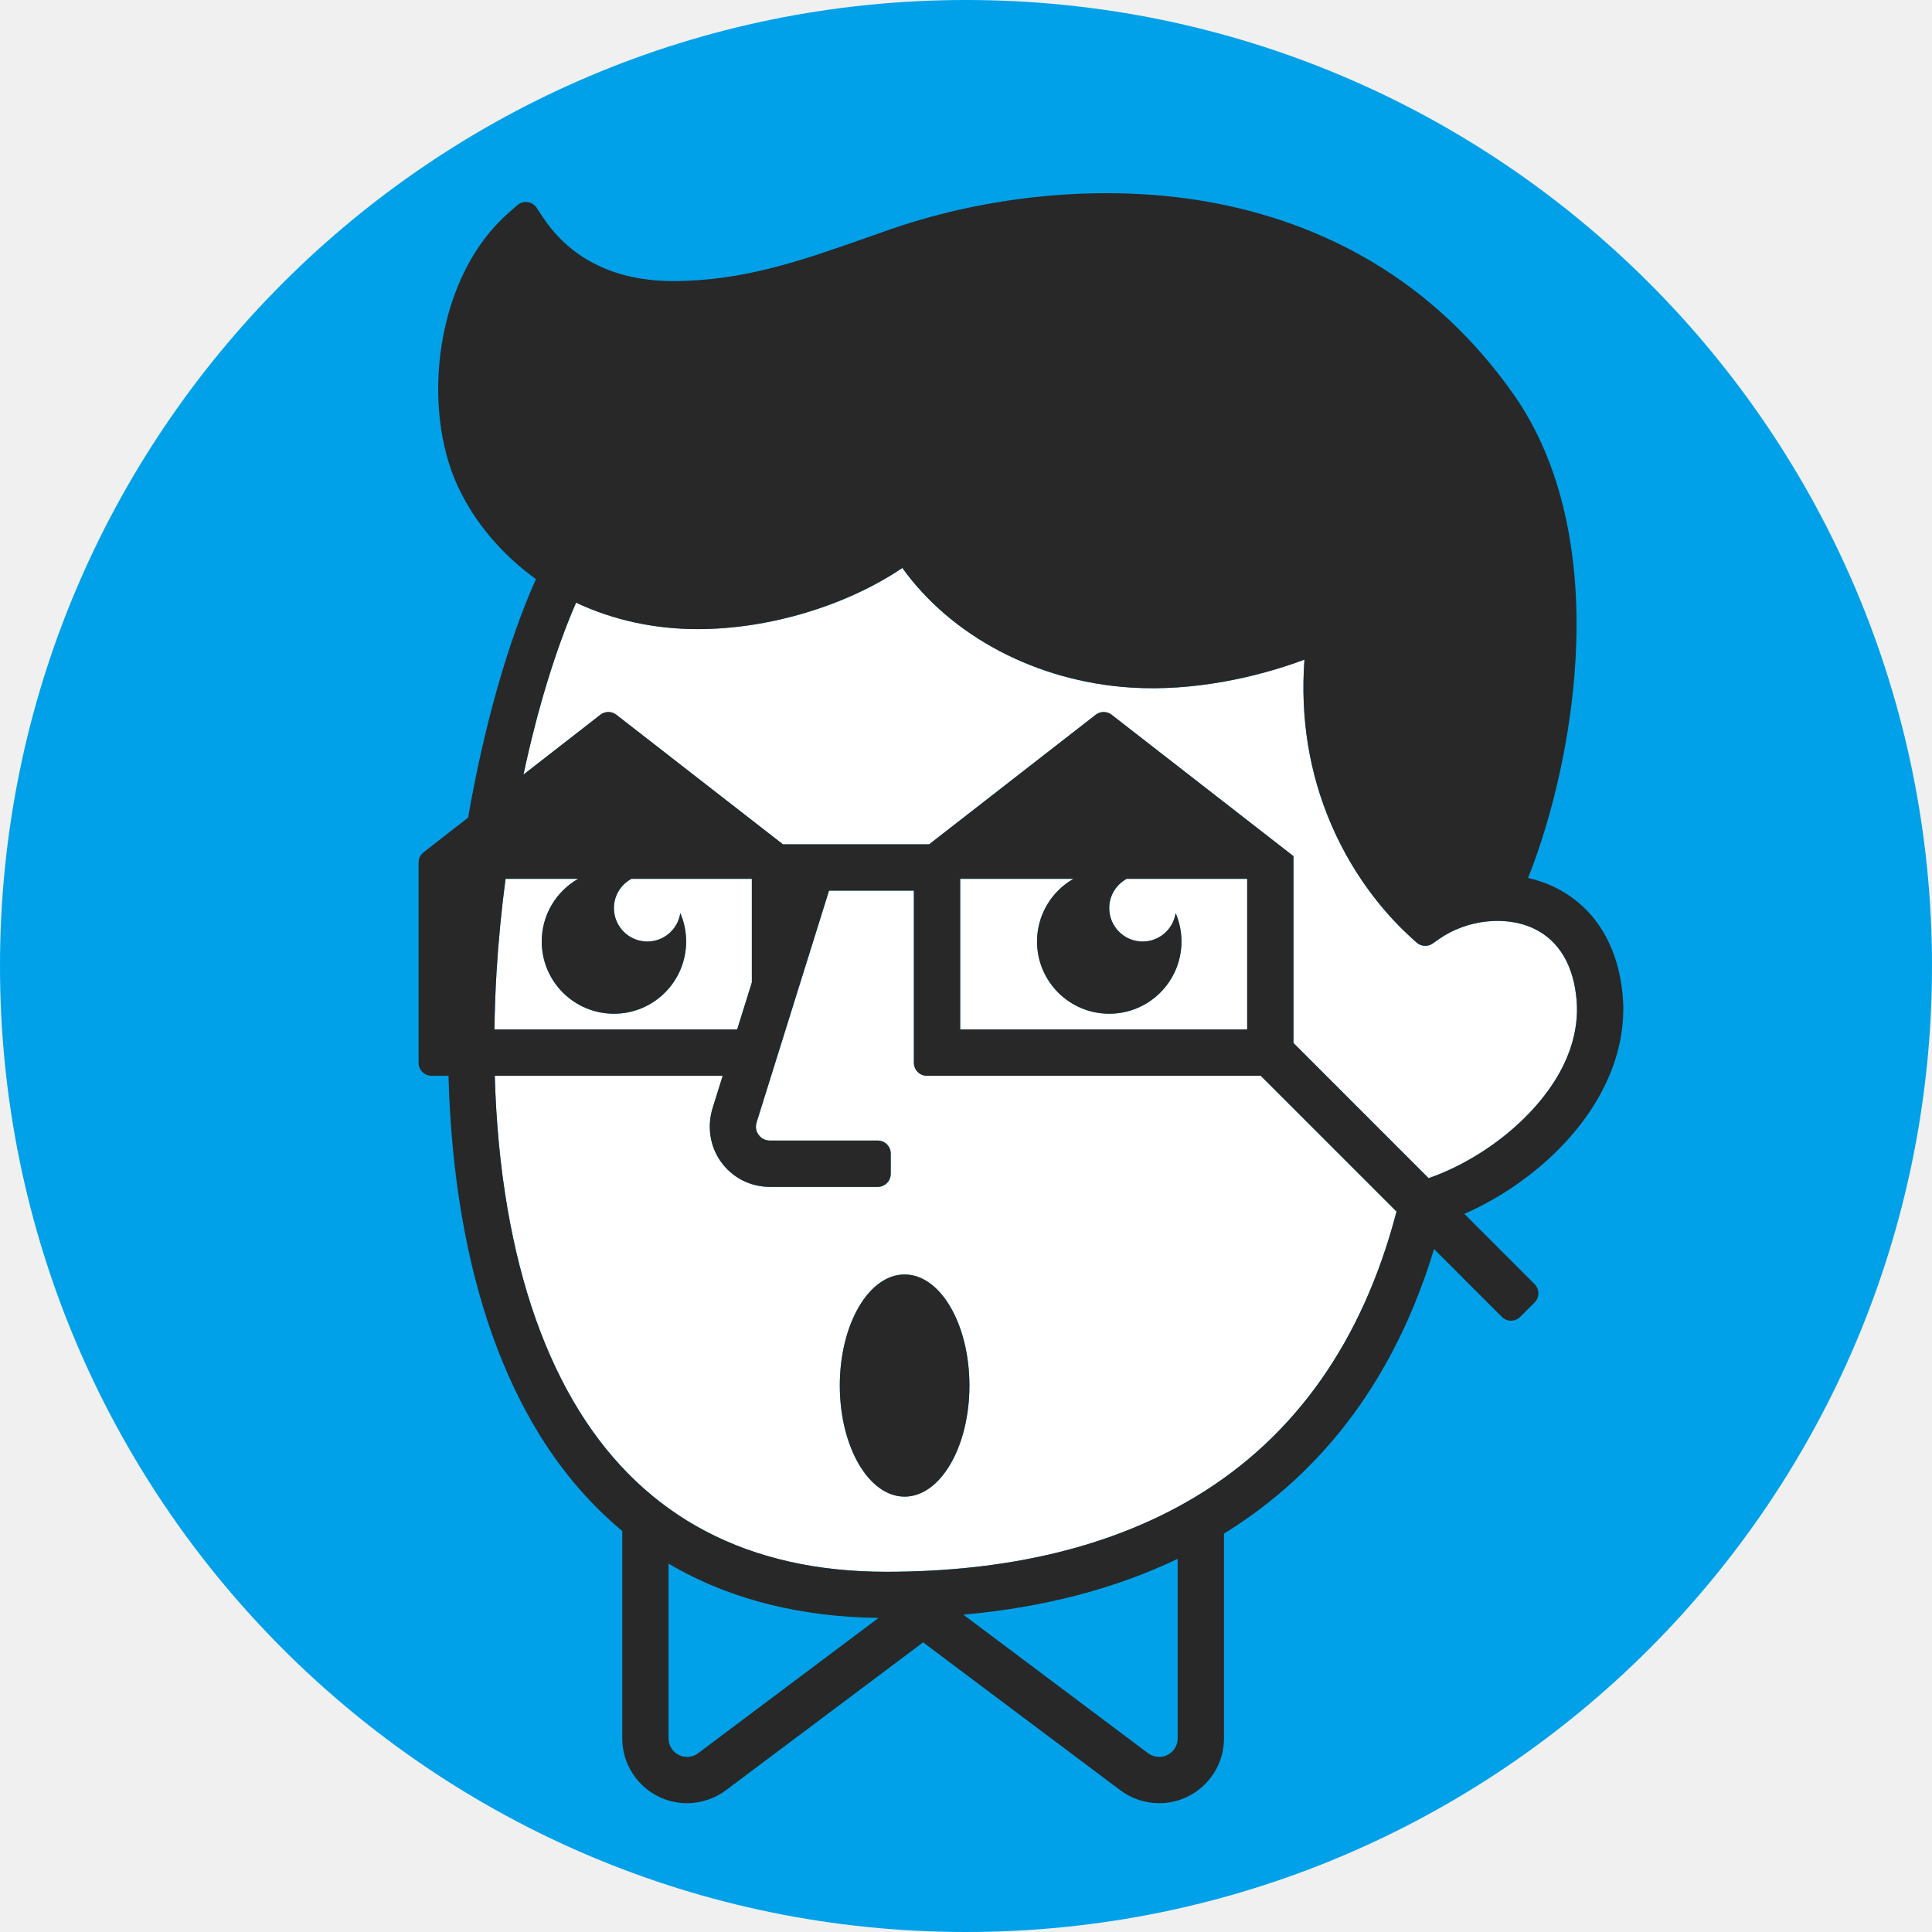
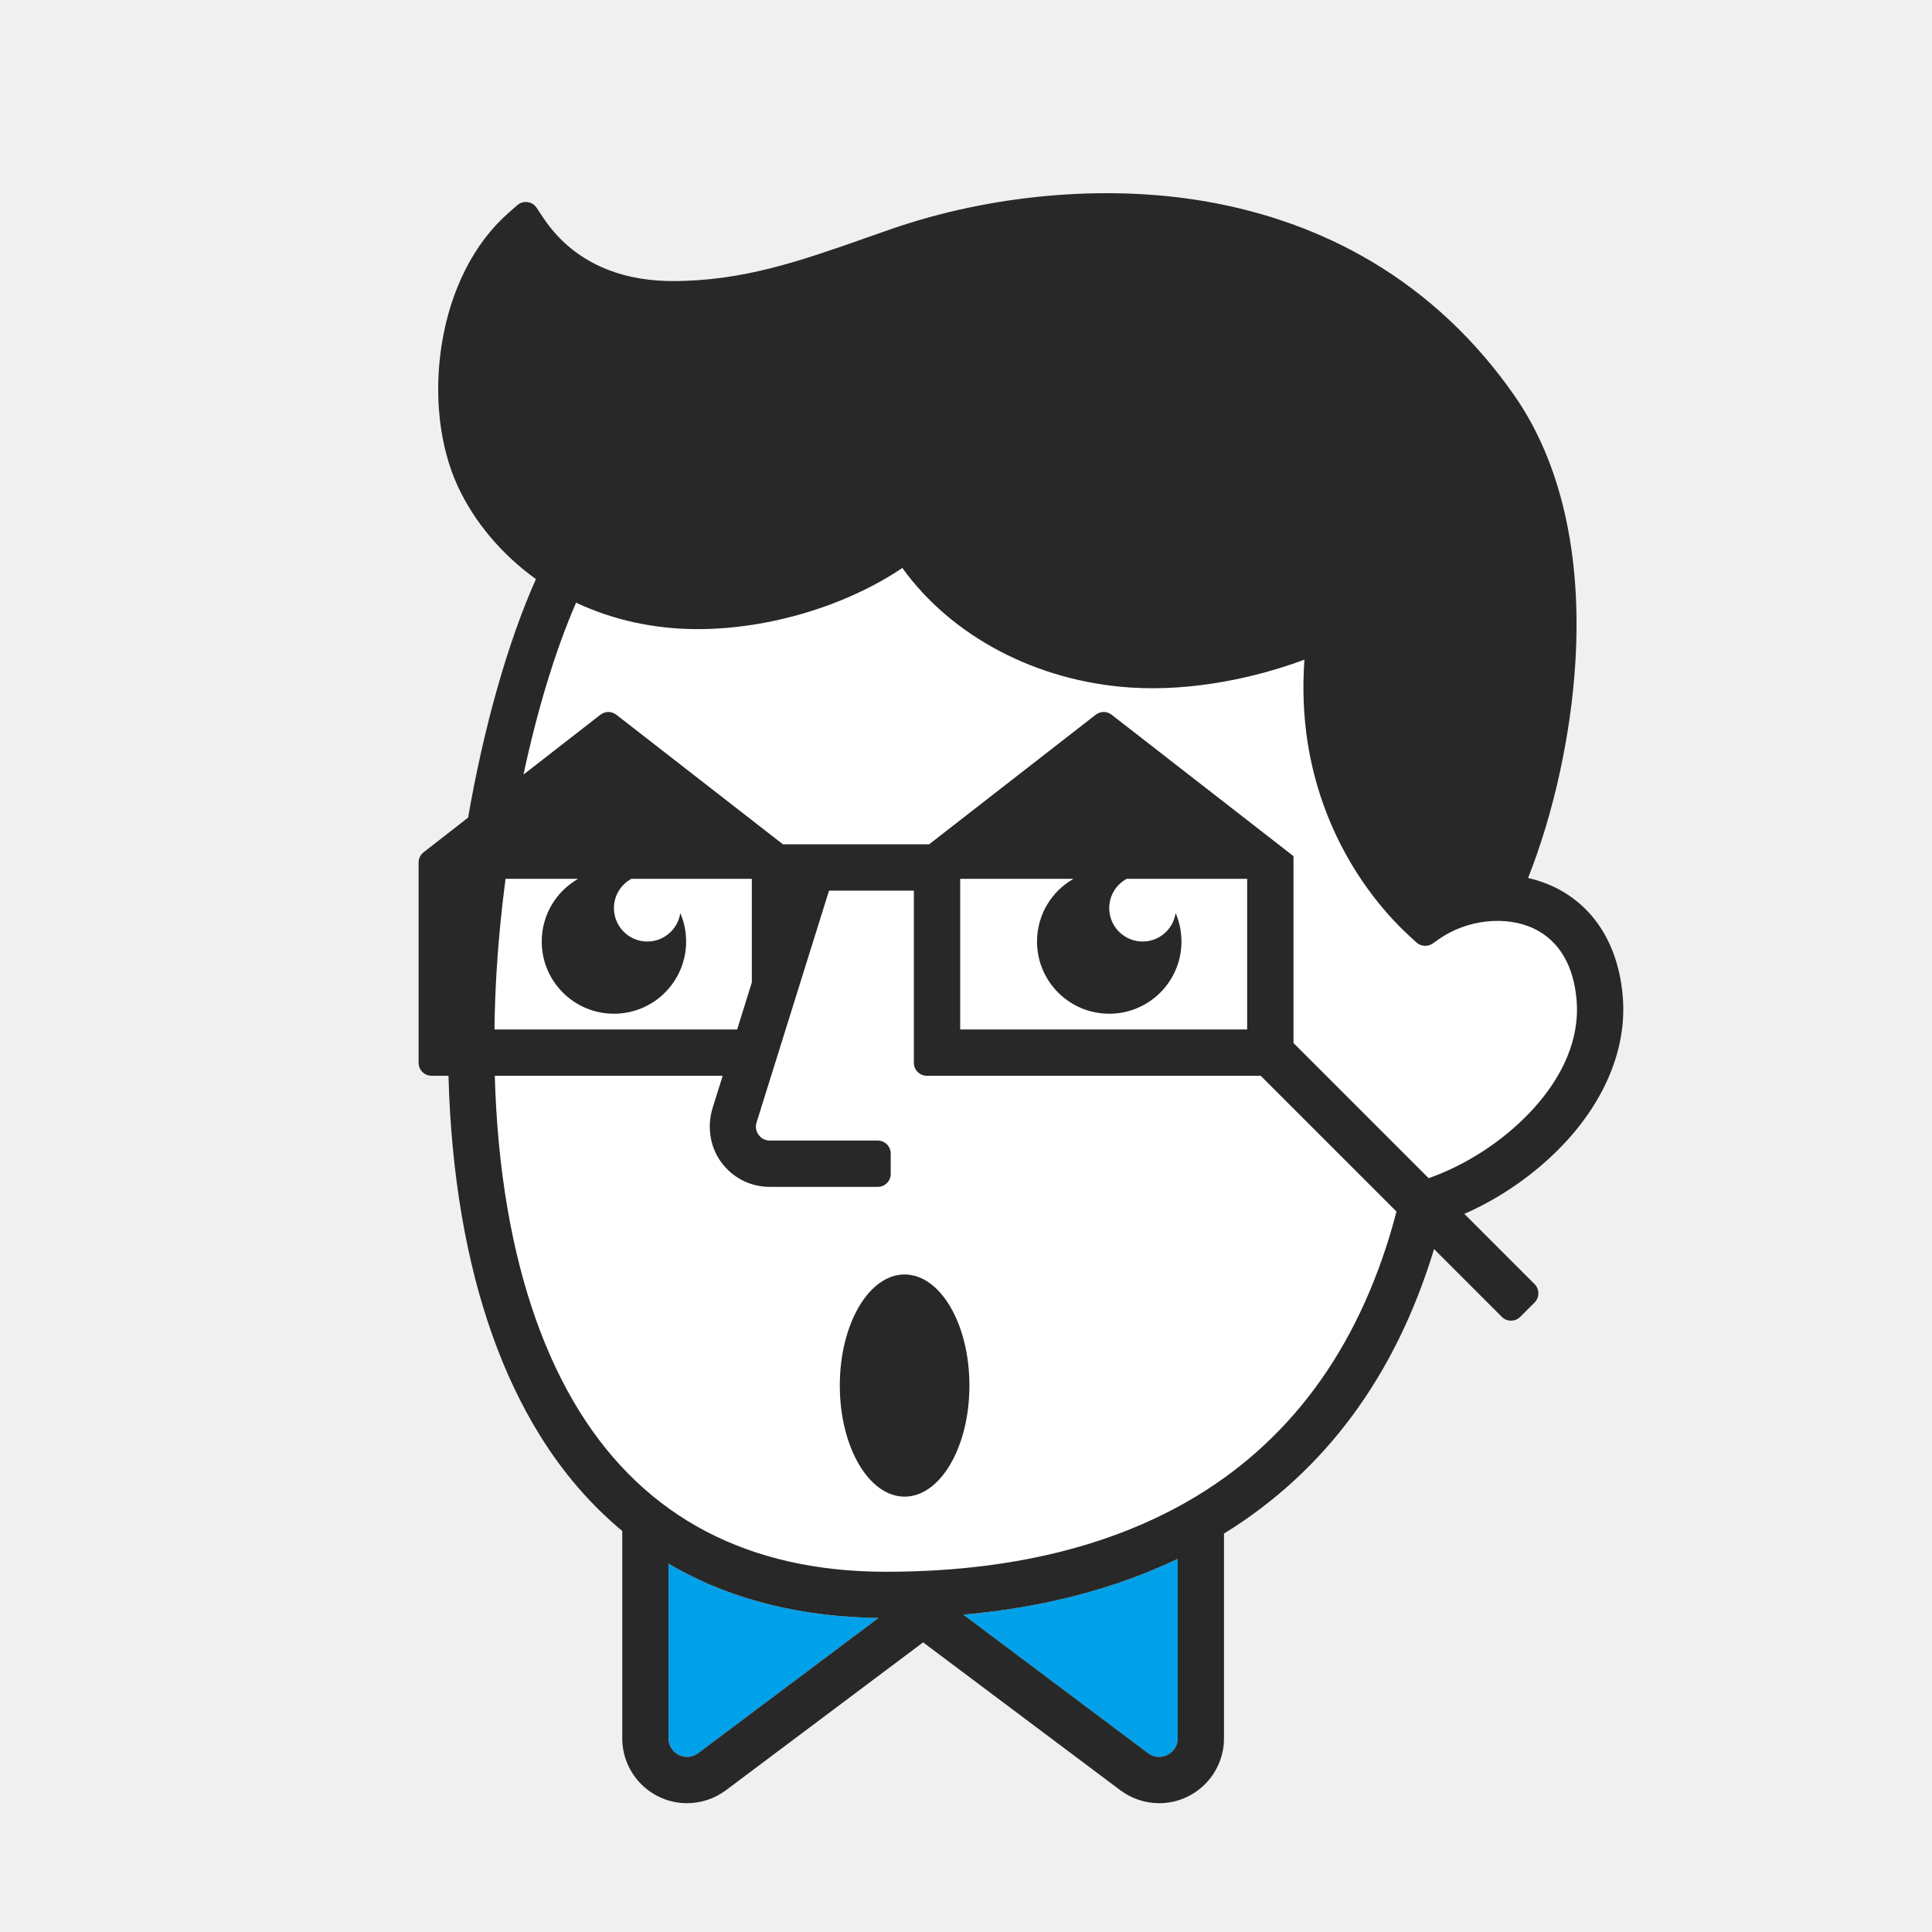
<svg xmlns="http://www.w3.org/2000/svg" width="60" height="60" viewBox="0 0 60 60" fill="none">
  <g id="thumb">
-     <rect id="Rectangle 25" width="60" height="60" rx="30" fill="#00A1E9" />
+     <rect id="Rectangle 25" width="60" height="60" rx="30" fill="transparent" />
    <g id="character">
      <path id="Vector" d="M28.785 33.409C28.563 33.409 28.383 33.229 28.383 33.006V27.659H25.747L23.497 34.861C23.44 35.042 23.513 35.18 23.561 35.245C23.609 35.311 23.718 35.421 23.908 35.421H27.26C27.483 35.421 27.663 35.601 27.663 35.824V36.456C27.663 36.679 27.483 36.859 27.26 36.859H23.908C23.293 36.859 22.732 36.568 22.378 36.062C22.04 35.58 21.959 34.962 22.135 34.4L22.445 33.409H15.366C15.406 34.853 15.538 36.23 15.76 37.525C16.186 40.005 16.935 42.123 17.99 43.821C20.047 47.133 23.253 48.813 27.519 48.813C31.336 48.813 34.575 48.025 37.148 46.471C40.233 44.61 42.325 41.635 43.371 37.626L39.154 33.408H28.786L28.785 33.409ZM28.093 46.479C26.982 46.479 26.081 44.935 26.081 43.029C26.081 41.124 26.982 39.58 28.093 39.58C29.205 39.58 30.106 41.124 30.106 43.029C30.106 44.935 29.205 46.479 28.093 46.479Z" fill="white" />
      <path id="Vector_2" d="M35.655 54.448C35.754 54.522 35.876 54.563 36 54.563C36.316 54.563 36.575 54.304 36.575 53.988V48.411C34.629 49.341 32.401 49.921 29.918 50.145L35.655 54.448Z" fill="#00A1E9" />
      <path id="Vector_3" d="M20.762 48.559V53.988C20.762 54.304 21.02 54.562 21.337 54.562C21.461 54.562 21.583 54.522 21.682 54.448L27.283 50.247C24.899 50.215 22.783 49.694 20.993 48.693C20.915 48.65 20.839 48.605 20.762 48.559Z" fill="#00A1E9" />
      <path id="Vector_4" d="M23.35 30.51V27.292H19.611C19.287 27.467 19.066 27.808 19.066 28.202C19.066 28.775 19.531 29.24 20.104 29.24C20.624 29.24 21.053 28.856 21.128 28.357C21.244 28.627 21.309 28.926 21.309 29.24C21.309 30.478 20.305 31.482 19.067 31.482C17.828 31.482 16.824 30.478 16.824 29.24C16.824 28.405 17.28 27.677 17.957 27.292H15.701C15.572 28.266 15.477 29.248 15.419 30.219C15.384 30.812 15.364 31.396 15.356 31.971H22.894L23.35 30.51H23.35Z" fill="white" />
      <path id="Vector_5" d="M33.339 27.292H29.82V31.971H38.733V27.292H34.993C34.67 27.467 34.449 27.808 34.449 28.202C34.449 28.775 34.913 29.24 35.486 29.24C36.007 29.24 36.436 28.856 36.511 28.357C36.627 28.627 36.692 28.926 36.692 29.24C36.692 30.478 35.688 31.482 34.45 31.482C33.211 31.482 32.207 30.478 32.207 29.24C32.207 28.405 32.663 27.677 33.34 27.292H33.339Z" fill="white" />
      <path id="Vector_6" d="M47.629 28.835C46.763 28.426 45.559 28.559 44.699 29.158L44.492 29.302C44.337 29.41 44.13 29.396 43.991 29.27L43.804 29.101C43.213 28.564 42.106 27.394 41.333 25.585C40.655 23.999 40.379 22.289 40.51 20.487C39.005 21.046 37.043 21.477 35.111 21.352C32.191 21.163 29.549 19.762 28.022 17.639C26.292 18.808 23.888 19.538 21.668 19.538C20.323 19.538 19.036 19.256 17.89 18.716C17.247 20.191 16.686 22.044 16.256 24.056L18.645 22.197C18.791 22.084 18.994 22.084 19.14 22.197L24.314 26.222H28.854L34.028 22.197C34.173 22.084 34.377 22.084 34.523 22.197L40.169 26.589V32.393L44.366 36.59C45.495 36.198 46.639 35.463 47.49 34.571C48.826 33.171 49.029 31.901 48.964 31.082C48.877 29.984 48.415 29.207 47.629 28.836L47.629 28.835Z" fill="white" />
      <path id="Vector_7" d="M50.398 30.969C50.269 29.351 49.505 28.132 48.244 27.536C47.994 27.418 47.729 27.328 47.455 27.266C48.246 25.28 48.788 22.827 48.925 20.555C49.128 17.211 48.472 14.35 47.029 12.282C45.821 10.549 44.326 9.147 42.586 8.116C41.041 7.2 39.299 6.572 37.41 6.249C34.33 5.723 30.781 6.039 27.673 7.115C27.42 7.203 27.171 7.291 26.924 7.378C24.861 8.103 23.08 8.729 20.888 8.729C19.652 8.729 17.952 8.387 16.864 6.753L16.664 6.452C16.53 6.25 16.247 6.212 16.064 6.373L15.793 6.611C14.723 7.548 13.986 9.002 13.717 10.704C13.469 12.273 13.65 13.871 14.212 15.091C14.727 16.208 15.583 17.223 16.644 17.984C15.763 19.958 15.023 22.593 14.537 25.392L13.155 26.468C13.057 26.544 13 26.661 13 26.786V33.006C13 33.229 13.18 33.409 13.402 33.409H13.928C13.969 34.935 14.107 36.394 14.343 37.768C14.8 40.432 15.616 42.723 16.768 44.579C17.489 45.741 18.346 46.733 19.325 47.546V53.987C19.325 55.097 20.227 56 21.337 56C21.77 56 22.199 55.857 22.545 55.597L28.668 51.005L34.792 55.597C35.138 55.857 35.567 56 35.999 56C37.109 56 38.012 55.097 38.012 53.987V47.627C41.152 45.69 43.343 42.722 44.536 38.791L46.641 40.897C46.798 41.054 47.053 41.054 47.21 40.897L47.658 40.45C47.815 40.293 47.815 40.037 47.658 39.88L45.476 37.698C46.6 37.206 47.674 36.461 48.531 35.563C49.859 34.171 50.522 32.539 50.398 30.969ZM15.418 30.219C15.475 29.249 15.571 28.266 15.7 27.292H17.956C17.28 27.678 16.824 28.405 16.824 29.24C16.824 30.478 17.828 31.482 19.066 31.482C20.305 31.482 21.308 30.478 21.308 29.24C21.308 28.926 21.244 28.627 21.127 28.357C21.053 28.856 20.623 29.24 20.103 29.24C19.53 29.24 19.066 28.775 19.066 28.202C19.066 27.808 19.286 27.466 19.61 27.292H23.349V30.51L22.893 31.971H15.356C15.363 31.396 15.383 30.812 15.418 30.219ZM21.682 54.447C21.583 54.522 21.461 54.562 21.337 54.562C21.02 54.562 20.762 54.304 20.762 53.987V48.559C20.839 48.605 20.915 48.649 20.993 48.693C22.783 49.694 24.899 50.215 27.283 50.247L21.682 54.447ZM36.574 53.987C36.574 54.304 36.316 54.562 35.999 54.562C35.876 54.562 35.753 54.522 35.654 54.447L29.918 50.145C32.402 49.922 34.629 49.342 36.574 48.411V53.987ZM37.148 46.471C34.575 48.025 31.334 48.813 27.518 48.813C23.252 48.813 20.046 47.133 17.989 43.821C16.935 42.123 16.185 40.005 15.759 37.525C15.537 36.23 15.406 34.853 15.366 33.409H22.444L22.134 34.4C21.958 34.962 22.038 35.58 22.376 36.062C22.731 36.567 23.292 36.859 23.907 36.859H27.259C27.482 36.859 27.662 36.679 27.662 36.456V35.824C27.662 35.601 27.482 35.421 27.259 35.421H23.907C23.717 35.421 23.608 35.311 23.56 35.245C23.511 35.18 23.439 35.042 23.495 34.861L25.746 27.659H28.381V33.006C28.381 33.229 28.561 33.409 28.784 33.409H39.152L43.37 37.626C42.323 41.635 40.231 44.61 37.146 46.472L37.148 46.471ZM34.449 31.482C35.687 31.482 36.691 30.478 36.691 29.24C36.691 28.926 36.627 28.627 36.51 28.357C36.435 28.856 36.006 29.24 35.485 29.24C34.913 29.24 34.448 28.775 34.448 28.202C34.448 27.808 34.668 27.466 34.992 27.292H38.732V31.971H29.819V27.292H33.338C32.662 27.678 32.206 28.405 32.206 29.24C32.206 30.478 33.209 31.482 34.448 31.482H34.449ZM47.491 34.57C46.64 35.463 45.496 36.197 44.367 36.59L40.17 32.392V26.588L34.523 22.197C34.378 22.083 34.174 22.083 34.029 22.197L28.855 26.221H24.315L19.141 22.197C18.995 22.083 18.792 22.083 18.646 22.197L16.257 24.055C16.687 22.043 17.249 20.189 17.891 18.716C19.037 19.256 20.324 19.538 21.669 19.538C23.889 19.538 26.293 18.807 28.023 17.638C29.55 19.762 32.192 21.162 35.112 21.352C37.044 21.477 39.005 21.046 40.511 20.486C40.38 22.289 40.656 23.999 41.334 25.584C42.107 27.394 43.214 28.564 43.805 29.1L43.992 29.27C44.131 29.395 44.338 29.409 44.492 29.302L44.699 29.157C45.559 28.558 46.764 28.425 47.63 28.835C48.417 29.206 48.878 29.984 48.965 31.081C49.03 31.9 48.827 33.17 47.492 34.57L47.491 34.57Z" fill="#282828" />
      <path id="Vector_8" d="M28.093 46.479C29.205 46.479 30.106 44.935 30.106 43.029C30.106 41.124 29.205 39.58 28.093 39.58C26.982 39.58 26.081 41.124 26.081 43.029C26.081 44.935 26.982 46.479 28.093 46.479Z" fill="#282828" />
    </g>
  </g>
</svg>
